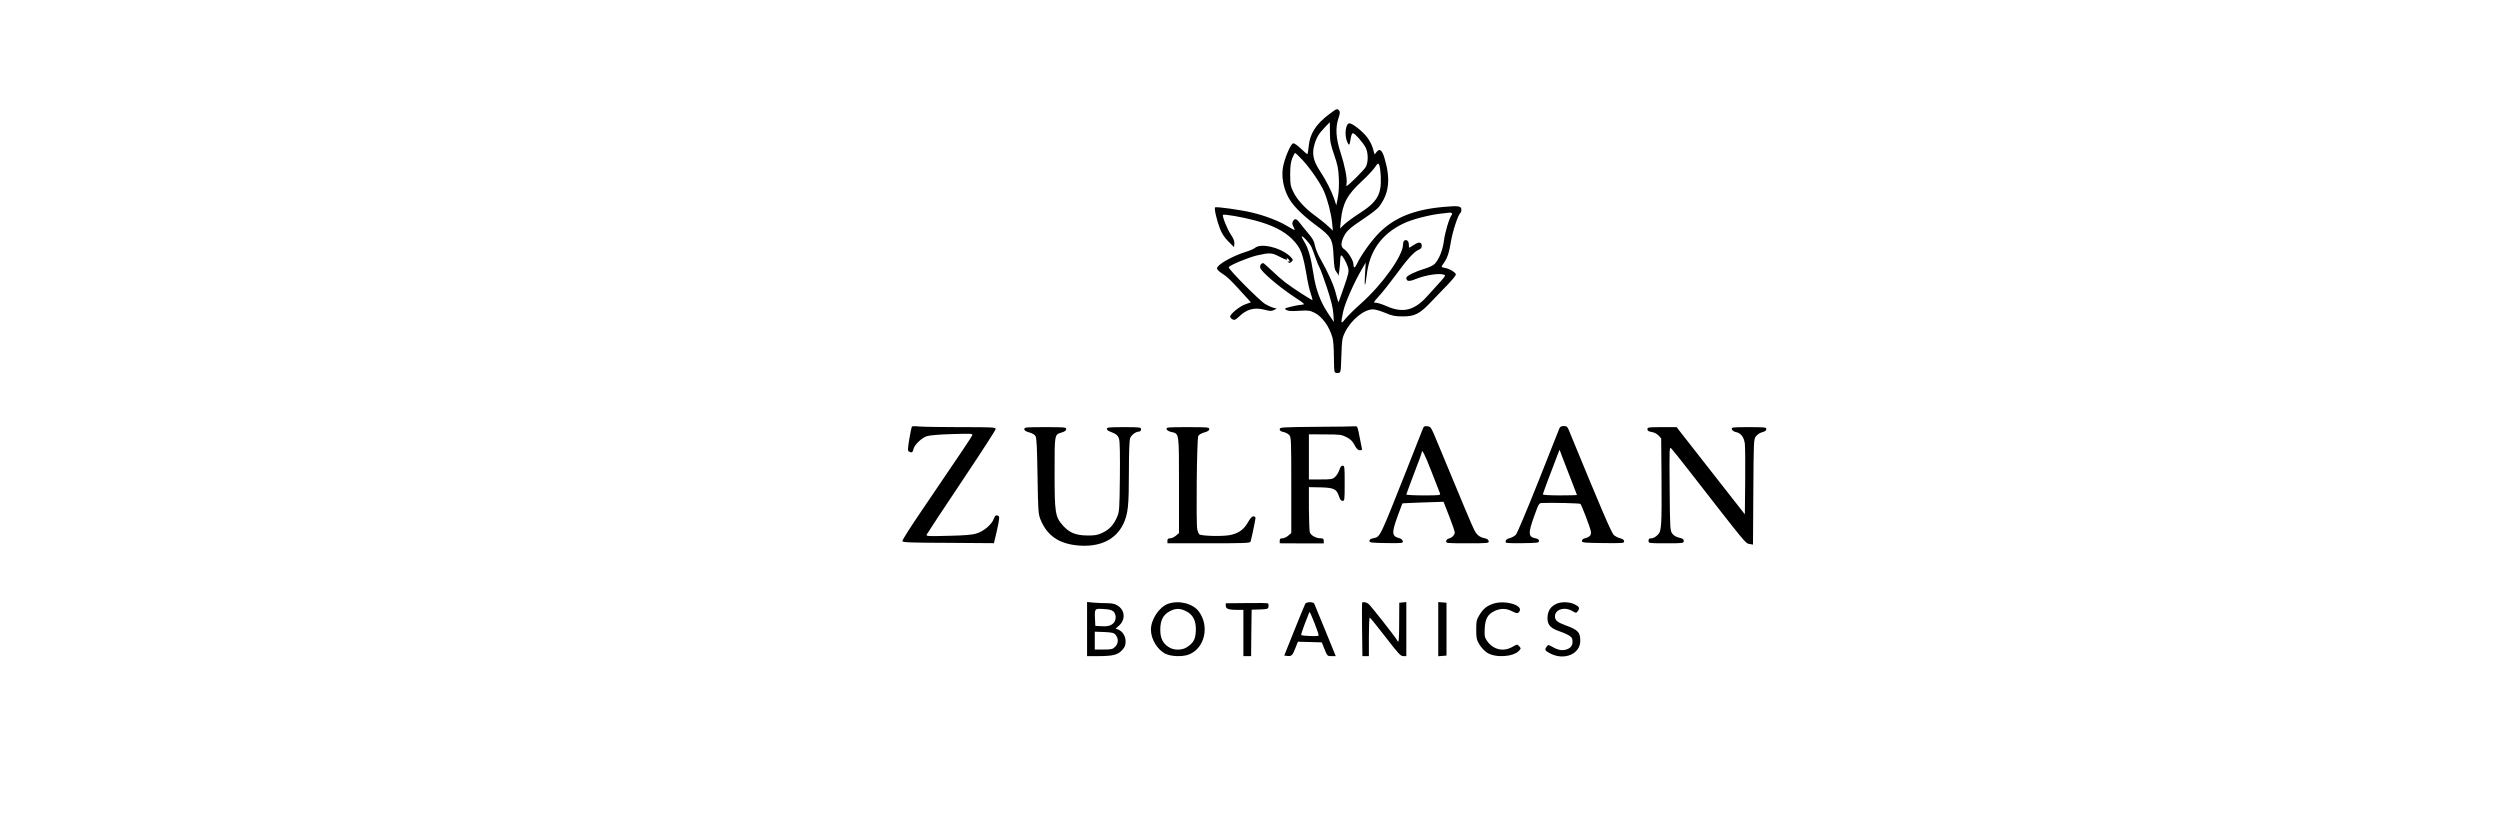
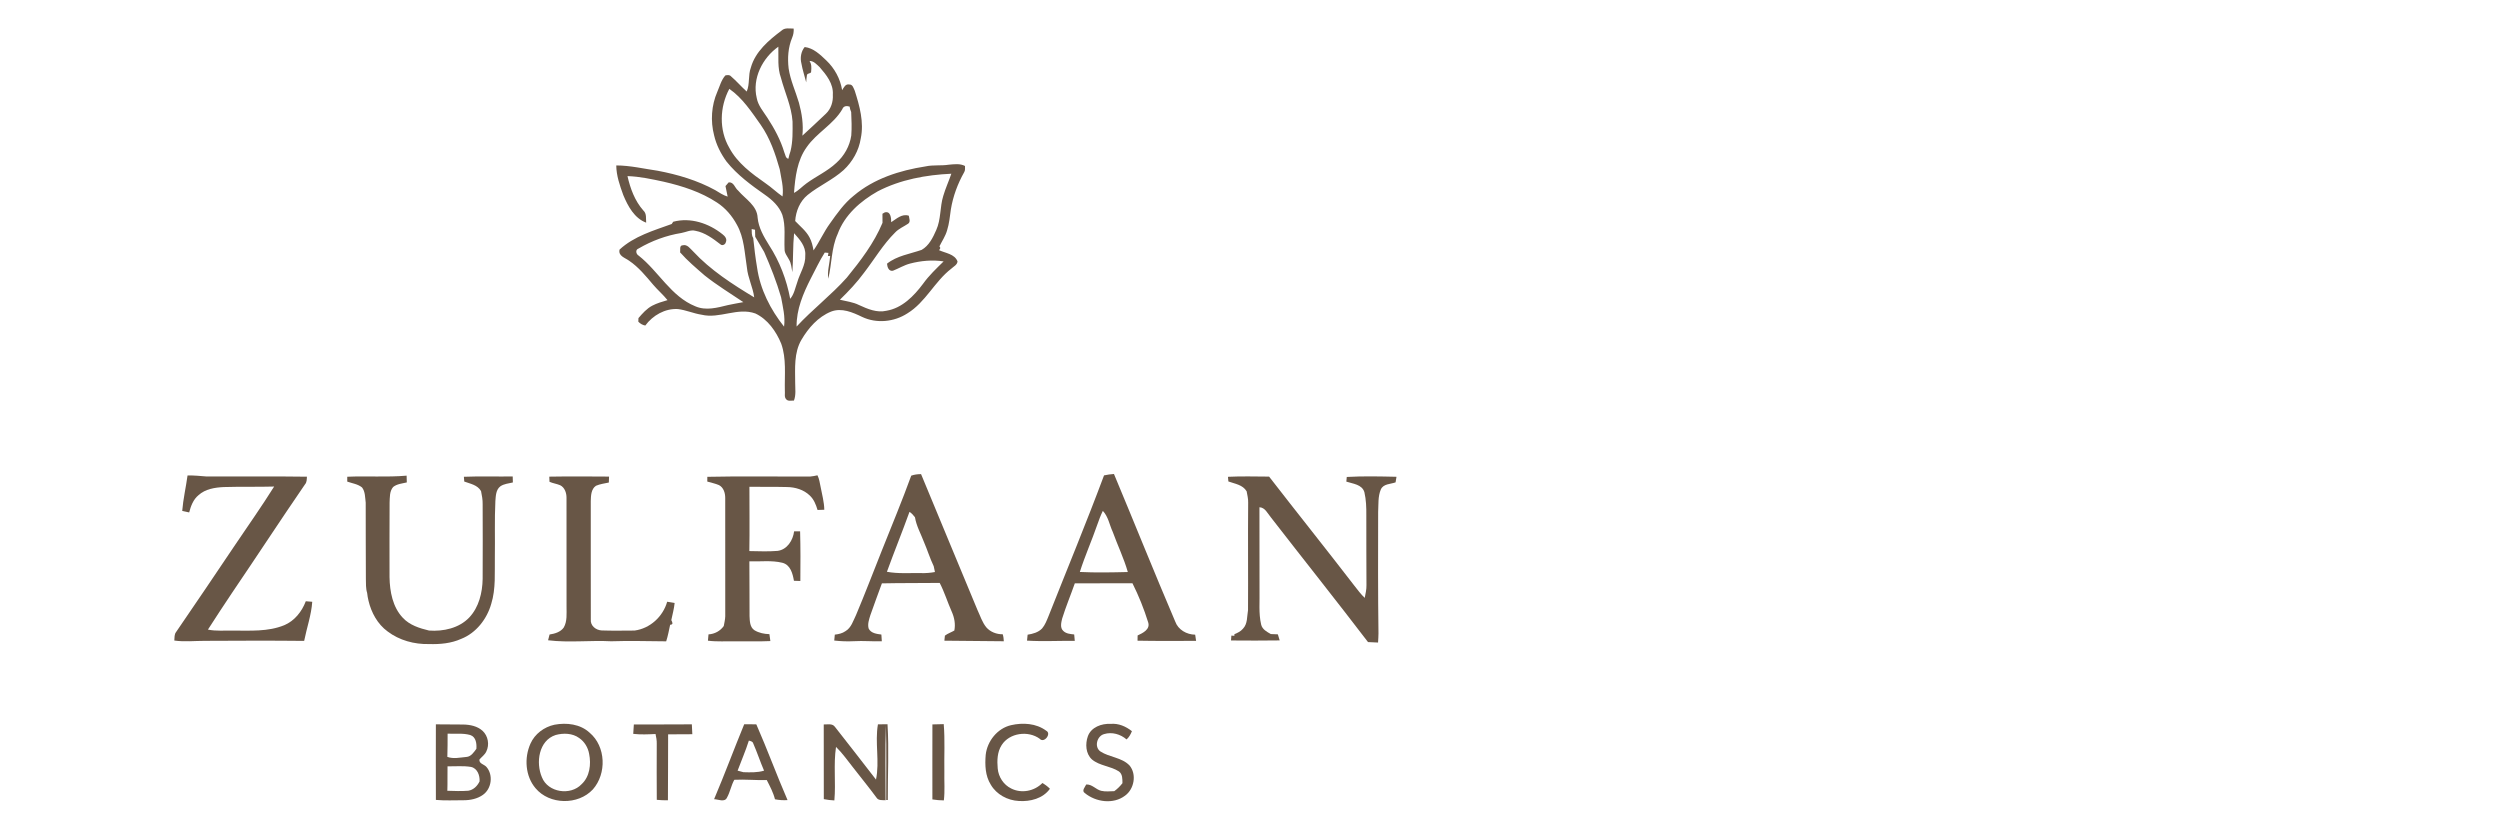
- <svg xmlns="http://www.w3.org/2000/svg" version="1.0" width="610pt" height="202pt" viewBox="0 0 1410 752" preserveAspectRatio="xMidYMid meet">
-   <g transform="translate(0,712) scale(0.1,-0.1)" fill="#000000" stroke="none">
-     <path d="M7771 6084 c-123 -92 -178 -179 -188 -295 -3 -38 -9 -69 -13 -69 -3 0 -30 23 -59 51 -30 29 -59 49 -69 47 -23 -4 -80 -141 -93 -220 -13 -82 2 -173 43 -258 38 -79 124 -167 260 -268 137 -101 150 -124 157 -278 5 -97 10 -126 24 -141 9 -11 18 -26 18 -34 3 -25 17 84 18 134 1 26 4 47 9 47 13 0 50 -66 62 -109 10 -38 7 -52 -37 -180 -26 -77 -49 -139 -50 -137 -2 1 -12 37 -23 80 -20 79 -69 188 -139 312 -23 38 -45 94 -51 122 -7 41 -21 66 -63 115 -30 35 -64 78 -77 95 -27 37 -45 40 -60 12 -8 -15 -7 -27 5 -50 9 -16 13 -30 10 -30 -3 0 -35 18 -71 39 -75 45 -203 94 -319 121 -100 24 -324 55 -332 46 -10 -10 16 -122 45 -195 17 -44 42 -81 76 -115 l51 -51 3 31 c2 22 -7 45 -31 82 -34 49 -82 171 -72 180 9 9 167 -18 285 -49 157 -41 269 -97 340 -168 84 -84 100 -127 140 -366 6 -38 20 -96 31 -128 11 -33 18 -61 17 -63 -5 -4 -183 111 -248 161 -30 23 -86 72 -124 109 -38 36 -72 66 -75 66 -20 -1 -33 -20 -28 -43 9 -34 160 -164 297 -256 112 -74 114 -76 80 -79 -19 -1 -64 -9 -99 -18 -61 -16 -63 -17 -40 -30 18 -10 49 -12 115 -7 82 5 97 3 138 -17 71 -34 138 -127 166 -230 7 -25 12 -101 12 -170 0 -70 3 -132 7 -139 5 -7 19 -11 32 -9 24 3 24 4 29 158 5 143 7 159 32 210 57 115 172 210 256 210 18 0 68 -14 110 -32 64 -27 90 -32 157 -32 111 -1 157 23 260 132 44 47 113 118 153 159 39 41 72 81 72 89 0 18 -55 52 -97 60 -39 7 -39 8 -13 44 33 47 48 91 65 194 15 93 66 249 86 261 5 4 9 17 9 30 0 34 -26 38 -166 25 -264 -24 -441 -96 -580 -234 -68 -68 -162 -198 -200 -278 -21 -45 -34 -49 -34 -10 0 34 -49 115 -84 138 -31 20 -33 52 -7 109 25 55 58 85 186 170 61 40 123 88 137 107 92 121 107 251 49 444 -21 71 -44 89 -70 55 l-19 -24 -16 56 c-10 35 -33 77 -59 109 -43 52 -128 118 -153 118 -35 0 -49 -105 -21 -169 17 -39 22 -34 32 32 4 28 12 47 20 47 17 0 92 -85 116 -132 24 -47 24 -131 1 -174 -15 -28 -162 -174 -175 -174 -2 0 -2 11 0 24 8 40 -16 162 -54 279 -43 131 -49 226 -19 315 14 42 15 56 6 67 -18 21 -21 20 -89 -31z m5 -166 c0 -81 5 -108 38 -203 32 -92 39 -127 43 -215 3 -66 -1 -131 -9 -175 l-14 -70 -18 55 c-25 74 -78 178 -132 259 -59 89 -73 156 -49 237 19 66 40 100 99 162 22 23 40 42 41 42 0 0 0 -42 1 -92z m-246 -255 c71 -77 159 -207 191 -279 33 -73 68 -210 75 -289 l7 -70 -44 41 c-24 23 -78 66 -119 96 -93 68 -161 142 -197 216 -25 51 -28 68 -28 157 0 75 5 112 19 148 10 26 22 47 26 47 5 0 36 -30 70 -67z m708 -151 c7 -158 -33 -227 -191 -328 -56 -36 -119 -82 -141 -103 l-38 -36 7 70 c16 158 57 235 193 361 46 42 97 97 114 121 28 41 32 44 41 27 6 -11 13 -61 15 -112z m645 -329 c4 -3 3 -11 -2 -17 -21 -26 -61 -161 -70 -236 -11 -84 -43 -164 -84 -208 -11 -12 -52 -32 -91 -43 -89 -27 -166 -65 -166 -83 0 -33 25 -36 87 -10 94 37 213 55 258 38 13 -5 5 -18 -37 -64 -29 -31 -80 -88 -114 -126 -118 -134 -223 -161 -371 -96 -40 18 -84 32 -99 32 -26 0 -25 2 30 63 31 34 96 116 144 181 107 147 172 220 212 236 22 9 30 19 30 37 0 35 -25 39 -70 9 -22 -14 -41 -26 -44 -26 -2 0 -3 12 -3 26 0 31 -16 49 -37 41 -10 -4 -16 -19 -16 -39 -1 -100 -185 -359 -380 -533 -62 -55 -127 -120 -146 -144 -39 -50 -41 -44 -18 67 15 76 100 268 173 392 l32 55 -6 -105 c-8 -123 1 -129 15 -10 25 221 135 375 336 471 76 36 225 75 332 88 43 4 82 9 88 10 6 0 14 -2 17 -6z m-1274 -308 c7 -16 24 -61 37 -99 13 -38 30 -79 37 -90 8 -12 37 -93 66 -180 38 -116 54 -180 58 -235 l5 -76 -55 82 c-69 104 -111 218 -132 363 -20 134 -47 231 -81 282 -13 21 -24 43 -24 49 0 18 74 -62 89 -96z" />
-     <path d="M7125 4883 c-11 -3 -27 -11 -35 -18 -8 -7 -46 -23 -85 -35 -124 -40 -255 -116 -255 -148 0 -9 19 -29 43 -44 52 -33 80 -60 183 -174 l82 -90 -50 -18 c-52 -18 -138 -88 -138 -112 0 -7 9 -18 21 -25 18 -9 26 -6 58 24 71 69 141 88 235 63 49 -13 62 -13 84 -2 l25 13 -29 7 c-16 4 -49 19 -74 33 -52 30 -342 322 -333 336 12 20 174 87 257 107 114 26 134 25 201 -10 62 -32 81 -37 69 -17 -5 8 -2 8 9 -2 20 -16 23 -36 5 -25 -10 5 -10 4 0 -7 10 -11 15 -10 29 4 16 15 15 18 -3 38 -63 71 -215 122 -299 102z" />
-     <path d="M3978 3244 c-3 -5 -13 -56 -23 -113 -14 -87 -15 -105 -4 -112 25 -15 36 -10 42 21 8 39 73 102 122 118 24 8 116 16 229 19 174 5 189 5 183 -11 -6 -16 -95 -148 -459 -684 -99 -145 -178 -269 -176 -277 3 -12 68 -15 418 -16 l414 -3 28 119 c20 90 24 121 15 127 -22 14 -33 8 -45 -26 -18 -50 -91 -112 -154 -131 -39 -13 -106 -19 -257 -22 -187 -5 -204 -4 -198 11 4 9 146 225 317 480 170 254 310 470 310 479 0 16 -29 17 -319 17 -175 0 -345 3 -378 6 -33 4 -63 3 -65 -2z" />
-     <path d="M7658 3243 c-323 -3 -338 -4 -338 -22 0 -13 10 -21 34 -25 18 -4 42 -16 52 -27 18 -20 19 -44 19 -456 l0 -435 -28 -24 c-15 -13 -39 -24 -53 -24 -18 0 -24 -5 -24 -22 l0 -23 200 -1 200 0 0 23 c0 18 -6 23 -25 23 -46 0 -94 27 -102 57 -4 15 -7 114 -8 218 l0 190 105 -2 c122 -3 147 -15 168 -81 10 -30 19 -42 33 -42 18 0 19 9 19 160 0 149 -1 160 -18 160 -13 0 -22 -12 -30 -38 -7 -21 -23 -49 -38 -63 -24 -22 -33 -24 -132 -24 l-107 0 0 205 0 205 147 -1 c135 0 150 -2 195 -25 36 -19 54 -36 73 -72 19 -36 31 -47 49 -47 14 0 21 5 18 13 -2 6 -12 56 -22 110 -14 78 -21 97 -34 95 -9 -2 -168 -4 -353 -5z" />
-     <path d="M8619 3223 c-5 -15 -73 -185 -149 -378 -246 -620 -236 -601 -301 -614 -23 -5 -34 -12 -34 -24 0 -16 15 -18 153 -20 146 -2 153 -1 150 17 -2 12 -14 23 -31 27 -70 19 -72 46 -16 201 23 62 42 114 43 115 1 2 86 5 188 9 l186 6 51 -130 c28 -71 51 -139 51 -149 0 -23 -27 -49 -55 -55 -11 -2 -21 -12 -23 -23 -3 -19 3 -20 193 -20 189 0 196 1 193 20 -2 12 -14 21 -33 25 -51 11 -74 29 -99 78 -21 41 -104 240 -331 787 -60 146 -63 150 -93 153 -27 3 -34 -1 -43 -25z m79 -385 c39 -101 74 -191 78 -200 6 -17 -5 -18 -150 -18 -86 0 -156 4 -156 8 0 4 32 90 70 190 39 100 70 186 70 192 0 37 26 -13 88 -172z" />
-     <path d="M9860 3228 c-5 -13 -91 -229 -191 -482 -100 -252 -192 -469 -203 -482 -12 -13 -37 -27 -56 -32 -23 -5 -36 -15 -38 -28 -3 -18 4 -19 150 -18 141 2 153 3 153 20 0 13 -10 20 -34 25 -64 13 -66 44 -9 202 41 114 43 117 72 118 93 4 341 -2 347 -8 12 -12 88 -211 95 -248 6 -35 -7 -52 -53 -64 -17 -4 -28 -14 -28 -25 0 -15 19 -17 193 -19 186 -2 193 -1 190 18 -2 13 -14 21 -37 26 -18 4 -44 18 -57 30 -23 24 -121 253 -410 957 -11 26 -18 32 -44 32 -22 0 -33 -6 -40 -22z m111 -477 c27 -68 49 -125 49 -127 0 -2 -70 -4 -155 -4 -86 0 -155 4 -155 9 0 7 70 195 140 376 l12 30 30 -80 c17 -44 53 -136 79 -204z" />
-     <path d="M5000 3222 c0 -13 13 -21 45 -30 27 -7 49 -20 57 -34 10 -17 14 -112 18 -363 5 -318 7 -343 27 -394 60 -147 167 -221 344 -236 196 -17 342 54 410 199 41 89 49 161 49 467 0 176 4 288 11 308 11 31 52 61 84 61 8 0 15 9 15 20 0 19 -7 20 -155 20 -132 0 -155 -2 -155 -15 0 -9 12 -20 28 -25 56 -21 73 -34 83 -69 7 -23 9 -146 7 -346 -3 -286 -5 -314 -24 -358 -31 -73 -70 -116 -133 -146 -47 -22 -69 -26 -141 -25 -103 1 -161 25 -219 90 -71 80 -76 114 -76 480 0 356 -2 345 66 366 27 8 39 17 39 30 0 17 -12 18 -190 18 -176 0 -190 -1 -190 -18z" />
-     <path d="M6292 3223 c2 -10 18 -21 40 -26 76 -18 73 4 73 -484 l0 -435 -28 -24 c-15 -13 -39 -24 -53 -24 -18 0 -24 -5 -24 -22 l0 -23 375 0 c325 0 376 2 380 15 10 33 45 201 45 215 0 8 -9 15 -19 15 -13 0 -29 -18 -50 -55 -38 -67 -87 -101 -166 -116 -72 -13 -260 -8 -276 8 -6 6 -14 26 -18 44 -12 55 -4 824 9 848 6 13 29 26 55 33 32 9 45 17 45 30 0 17 -14 18 -196 18 -179 0 -195 -1 -192 -17z" />
-     <path d="M10660 3221 c0 -14 10 -20 38 -25 22 -3 48 -16 63 -32 l24 -26 3 -341 c2 -188 1 -380 -3 -426 -6 -75 -10 -88 -35 -113 -17 -16 -39 -28 -54 -28 -20 0 -26 -5 -26 -22 0 -23 1 -23 160 -23 155 0 160 1 160 21 0 16 -9 22 -42 30 -27 6 -49 19 -62 37 -20 27 -21 41 -24 410 -3 378 -3 382 16 362 11 -11 77 -94 148 -185 538 -691 524 -675 560 -681 l33 -6 3 478 c3 467 3 478 24 506 12 16 36 32 57 37 26 7 37 15 37 28 0 17 -12 18 -159 18 -151 0 -159 -1 -154 -19 3 -11 17 -21 34 -25 48 -9 76 -46 84 -107 3 -30 5 -186 3 -348 l-3 -293 -210 268 c-116 148 -256 326 -310 396 l-100 128 -132 0 c-123 0 -133 -1 -133 -19z" />
-     <path d="M5570 1406 l0 -246 103 0 c135 1 174 11 215 54 26 29 32 44 32 80 0 48 -27 91 -67 107 l-24 9 31 27 c60 54 55 137 -9 180 -27 18 -48 23 -100 24 -36 0 -92 2 -123 5 l-58 6 0 -246z m239 160 c27 -25 28 -79 1 -106 -25 -25 -54 -32 -116 -28 l-49 3 -3 64 c-4 93 -4 94 77 89 50 -2 75 -9 90 -22z m22 -215 c26 -32 24 -77 -6 -106 -22 -22 -32 -25 -105 -25 l-80 0 0 81 0 81 86 -3 c76 -4 88 -7 105 -28z" />
-     <path d="M6305 1635 c-80 -29 -155 -142 -155 -235 0 -86 59 -183 133 -219 53 -26 160 -28 215 -5 143 59 186 259 86 391 -55 72 -181 103 -279 68z m165 -67 c65 -33 92 -90 88 -180 -4 -75 -21 -107 -78 -145 -46 -32 -124 -32 -170 0 -53 35 -75 81 -75 157 0 85 26 136 85 167 54 29 94 29 150 1z" />
-     <path d="M7018 1642 l-188 -2 0 -24 c0 -27 28 -36 111 -36 l49 0 0 -210 0 -210 35 0 35 0 2 211 3 211 75 2 c70 3 75 4 78 26 2 12 0 25 -5 29 -4 3 -92 5 -195 3z" />
-     <path d="M7553 1638 c-4 -7 -49 -116 -100 -243 l-92 -230 25 -3 c41 -5 50 3 75 68 l24 61 109 -3 108 -3 25 -62 c25 -62 26 -63 63 -63 l39 0 -95 233 c-53 127 -98 238 -101 245 -3 6 -20 12 -38 12 -19 0 -37 -6 -42 -12z m85 -183 c22 -55 38 -104 35 -109 -6 -8 -149 -3 -158 6 -2 2 10 42 28 89 18 46 36 93 40 103 4 10 9 17 11 15 2 -2 22 -49 44 -104z" />
-     <path d="M8069 1646 c-2 -2 -3 -113 -1 -245 l3 -241 29 0 30 0 0 175 c0 96 3 175 8 175 4 -1 68 -79 142 -175 117 -152 138 -175 162 -175 l28 0 0 246 0 245 -32 -3 -32 -3 -1 -177 c0 -162 -4 -200 -18 -165 -7 19 -236 310 -259 330 -19 16 -49 23 -59 13z" />
-     <path d="M8760 1405 l0 -246 38 3 37 3 0 240 0 240 -37 3 -38 3 0 -246z" />
-     <path d="M9256 1635 c-57 -20 -87 -45 -121 -100 -27 -44 -30 -56 -30 -134 0 -76 3 -91 28 -134 15 -26 47 -60 69 -75 77 -50 240 -40 293 18 17 19 17 21 0 40 -17 19 -18 19 -60 -5 -83 -49 -177 -27 -233 55 -21 31 -23 44 -20 110 4 89 28 132 92 161 53 24 102 24 151 -1 49 -25 62 -25 74 -1 31 56 -140 103 -243 66z" />
-     <path d="M9835 1636 c-50 -22 -77 -60 -82 -113 -6 -70 19 -105 94 -132 95 -34 128 -54 131 -80 7 -44 -7 -72 -44 -87 -42 -17 -81 -12 -137 20 -38 21 -38 21 -53 1 -20 -27 -15 -37 38 -63 126 -63 268 -1 268 116 0 80 -19 100 -137 143 -72 27 -93 45 -93 80 0 64 89 91 159 48 32 -19 34 -19 47 -2 22 29 17 41 -26 63 -45 23 -120 26 -165 6z" />
+ <svg xmlns="http://www.w3.org/2000/svg" width="610pt" height="202pt" viewBox="0 0 1397 532" version="1.1">
+   <g id="#685646fd">
+     <path fill="#685646" opacity="1.00" d=" M 397.52 19.62 C 399.65 17.64 402.65 18.40 405.26 18.37 C 405.39 20.38 405.07 22.37 404.28 24.22 C 401.68 30.44 401.23 37.36 402.02 43.99 C 403.15 51.62 406.48 58.67 408.64 66.02 C 410.52 72.90 411.63 80.06 410.85 87.19 C 415.89 82.47 421.05 77.86 426.00 73.04 C 429.27 69.93 430.70 65.34 430.42 60.90 C 430.93 53.88 426.24 48.06 421.90 43.09 C 420.06 41.43 418.10 39.08 415.42 39.18 C 416.80 41.14 416.73 43.55 416.49 45.83 C 416.75 47.46 414.16 46.78 413.80 48.18 C 413.48 49.74 413.44 51.33 413.31 52.91 C 412.28 48.87 410.94 44.90 410.23 40.79 C 409.31 37.25 409.95 33.07 412.34 30.22 C 417.97 30.88 422.27 35.06 426.19 38.80 C 431.55 43.86 435.24 50.65 436.40 57.94 C 437.49 56.24 438.57 53.69 441.08 54.31 C 443.23 54.19 443.77 56.79 444.51 58.31 C 447.64 68.12 450.54 78.57 448.38 88.90 C 447.19 96.70 443.10 103.94 437.34 109.30 C 430.34 115.60 421.53 119.38 414.23 125.28 C 409.22 129.38 406.65 135.70 406.23 142.04 C 409.41 145.42 413.22 148.35 415.42 152.53 C 416.86 155.11 417.48 158.03 418.02 160.91 C 421.90 155.32 424.61 149.02 428.64 143.52 C 433.14 137.16 437.71 130.66 443.85 125.76 C 456.78 114.78 473.44 109.50 489.96 106.94 C 494.91 105.84 500.01 106.63 505.00 105.83 C 508.44 105.53 512.16 104.98 515.36 106.66 C 515.33 108.04 515.60 109.53 514.78 110.75 C 510.63 118.12 507.65 126.17 506.28 134.52 C 505.65 139.06 505.23 143.66 503.84 148.05 C 502.80 151.75 500.58 154.93 498.91 158.34 C 499.83 159.10 499.48 160.11 498.61 160.73 C 502.73 162.68 508.68 163.14 510.55 167.97 C 510.37 170.25 507.99 171.26 506.53 172.67 C 495.79 180.92 490.05 194.24 478.33 201.38 C 469.81 206.92 458.55 208.04 449.29 203.67 C 443.15 200.71 436.08 197.58 429.26 200.25 C 420.94 203.62 414.72 210.75 410.26 218.33 C 405.35 226.71 406.20 236.71 406.23 246.02 C 406.22 249.83 406.85 253.79 405.42 257.44 C 403.76 257.31 401.65 258.06 400.43 256.55 C 399.04 255.07 399.82 252.78 399.59 250.96 C 399.35 240.92 400.70 230.49 397.25 220.84 C 393.98 212.91 388.59 205.21 380.66 201.45 C 369.24 197.32 357.62 205.05 346.09 202.24 C 340.90 201.45 336.05 199.23 330.84 198.60 C 322.60 198.12 314.71 202.67 309.90 209.20 C 308.14 208.88 306.64 207.99 305.42 206.71 C 305.44 206.14 305.49 204.99 305.51 204.42 C 308.11 201.41 310.81 198.31 314.39 196.43 C 317.48 194.81 320.85 193.84 324.19 192.87 C 321.36 189.36 317.92 186.42 315.00 183.00 C 310.28 177.44 305.60 171.64 299.50 167.54 C 296.89 165.61 292.38 164.53 293.37 160.39 C 302.71 151.75 315.21 148.18 326.89 143.94 C 327.13 143.58 327.61 142.86 327.84 142.50 C 338.99 139.51 350.78 143.51 359.53 150.55 C 361.08 151.71 362.63 153.59 361.66 155.63 C 361.39 157.16 359.31 158.18 358.13 156.96 C 353.34 153.27 348.25 149.46 342.17 148.32 C 339.04 147.51 336.11 149.19 333.09 149.72 C 323.41 151.28 314.03 154.75 305.58 159.71 C 303.32 160.48 303.95 163.34 305.68 164.30 C 318.49 174.37 326.40 190.51 342.08 196.84 C 348.90 199.81 356.20 197.72 363.04 196.05 C 366.31 195.34 369.62 194.78 372.91 194.16 C 364.56 188.52 355.91 183.28 348.02 176.98 C 342.58 172.24 337.01 167.58 332.24 162.14 C 332.61 160.67 331.60 157.68 333.97 157.62 C 336.89 156.85 338.73 159.76 340.57 161.47 C 351.82 173.60 365.84 182.60 379.90 191.09 C 379.06 184.51 375.80 178.51 375.20 171.88 C 373.70 162.62 373.50 152.77 368.77 144.42 C 365.73 138.76 361.43 133.70 356.02 130.18 C 345.72 123.40 333.81 119.54 321.87 116.80 C 314.15 115.14 306.38 113.42 298.46 113.17 C 300.27 121.12 303.17 129.09 308.67 135.28 C 310.90 137.28 310.23 140.43 310.47 143.09 C 302.86 140.23 298.73 132.46 295.77 125.37 C 293.54 119.24 291.31 112.91 291.25 106.31 C 300.21 106.32 309.01 108.45 317.85 109.72 C 330.67 112.14 343.37 115.90 354.85 122.19 C 357.43 123.72 359.91 125.48 362.83 126.35 C 362.38 124.09 361.86 121.85 361.44 119.58 C 362.11 118.81 362.77 118.03 363.44 117.24 C 366.81 116.75 367.41 120.79 369.59 122.48 C 374.19 127.89 381.79 132.08 382.10 139.96 C 382.72 146.41 386.09 152.14 389.44 157.54 C 396.22 167.97 400.75 179.80 403.02 192.03 C 405.58 189.06 406.23 185.04 407.54 181.45 C 409.18 175.61 413.05 170.34 412.71 164.03 C 413.16 158.30 409.07 153.82 405.53 149.87 C 404.69 158.20 405.03 166.59 404.41 174.93 C 403.83 172.20 403.76 169.25 402.26 166.82 C 401.16 164.65 399.30 162.67 399.41 160.09 C 399.04 152.75 400.23 145.21 397.98 138.08 C 395.96 132.56 391.52 128.48 386.82 125.19 C 377.92 118.96 369.01 112.43 362.16 103.89 C 358.45 98.82 355.53 93.07 354.12 86.93 C 351.73 77.72 352.39 67.73 356.19 58.99 C 357.75 55.43 358.70 51.45 361.35 48.48 C 362.56 48.21 364.06 47.97 364.97 49.04 C 368.54 52.09 371.59 55.69 375.08 58.83 C 377.19 53.93 375.89 48.44 377.73 43.47 C 380.63 33.10 389.25 25.84 397.52 19.62 M 381.52 63.00 C 382.40 67.82 385.72 71.58 388.30 75.58 C 392.85 82.54 396.86 89.95 399.25 97.95 C 399.95 99.36 399.95 101.66 401.86 102.02 C 402.23 100.36 402.64 98.71 403.23 97.12 C 404.78 90.88 404.59 84.41 404.53 78.03 C 403.85 68.28 399.53 59.34 397.08 50.00 C 394.74 43.56 395.61 36.70 395.41 30.01 C 385.20 37.23 378.47 50.43 381.52 63.00 M 363.90 57.10 C 357.69 68.73 357.19 83.44 363.88 94.98 C 369.12 104.82 378.29 111.56 387.23 117.81 C 391.02 120.39 394.31 123.63 398.09 126.23 C 398.94 120.33 397.21 114.57 396.30 108.79 C 393.47 98.78 390.06 88.79 384.06 80.18 C 378.16 71.87 372.41 62.99 363.90 57.10 M 436.52 70.18 C 430.76 79.98 420.06 85.29 413.65 94.53 C 407.49 103.04 406.24 113.79 405.47 123.97 C 408.50 122.39 410.78 119.77 413.54 117.80 C 419.76 113.24 426.95 110.05 432.61 104.73 C 437.74 100.20 441.28 93.86 442.28 87.07 C 442.66 82.06 442.44 77.01 442.22 72.00 C 441.71 70.88 441.38 69.72 441.21 68.50 C 439.30 67.85 437.24 68.08 436.52 70.18 M 459.26 122.96 C 448.21 129.19 437.90 138.21 433.49 150.44 C 429.38 159.48 429.84 169.63 427.47 179.12 C 426.79 174.13 428.37 169.38 428.72 164.47 L 427.27 164.54 C 427.36 164.03 427.52 163.02 427.60 162.51 C 427.01 162.46 425.82 162.35 425.23 162.30 C 421.83 167.64 419.20 173.40 416.24 178.99 C 411.37 188.57 406.98 198.89 407.14 209.84 C 417.35 198.82 429.36 189.65 439.38 178.44 C 448.23 167.58 456.92 156.21 462.34 143.20 C 462.37 141.25 462.37 139.30 462.31 137.36 C 462.68 137.14 463.41 136.71 463.77 136.50 C 467.58 135.41 467.98 140.22 467.93 142.78 C 471.34 140.63 474.84 137.14 479.26 138.63 C 479.43 140.31 480.56 142.52 478.81 143.75 C 476.01 145.64 472.77 146.92 470.42 149.44 C 462.69 157.11 457.15 166.60 450.54 175.19 C 445.92 181.48 440.56 187.18 434.96 192.61 C 439.07 193.62 443.37 194.09 447.21 196.00 C 452.68 198.51 458.74 201.14 464.86 199.70 C 474.95 198.01 482.52 190.23 488.38 182.39 C 492.19 177.06 496.96 172.54 501.62 167.98 C 494.44 166.86 487.06 167.55 480.06 169.37 C 476.17 170.39 472.73 172.54 469.01 173.99 C 466.28 174.46 465.41 171.54 465.24 169.44 C 471.62 164.34 479.99 163.19 487.49 160.58 C 492.22 157.88 494.77 152.65 496.87 147.84 C 500.00 140.92 499.16 133.10 501.37 125.95 C 502.80 121.07 504.94 116.44 506.58 111.64 C 490.31 112.39 473.82 115.39 459.26 122.96 M 378.26 147.18 C 378.38 149.12 378.12 151.24 379.26 152.95 C 379.93 159.29 380.66 165.64 381.74 171.93 C 383.72 185.93 390.33 198.93 399.08 209.90 C 399.95 203.54 398.29 197.26 397.17 191.04 C 394.28 181.05 390.45 171.41 386.29 161.90 C 384.33 158.68 382.48 155.39 380.55 152.15 C 380.50 150.65 380.46 149.14 380.42 147.63 C 379.88 147.52 378.80 147.29 378.26 147.18 Z" />
+     <path fill="#685646" opacity="1.00" d=" M 480.80 305.67 C 482.82 304.93 484.96 304.69 487.12 304.68 C 499.26 333.71 511.15 362.86 523.32 391.88 C 525.12 395.65 526.34 399.80 529.01 403.09 C 531.61 406.13 535.66 407.64 539.61 407.59 C 540.06 409.04 540.21 410.56 540.30 412.08 C 527.57 411.90 514.83 411.88 502.10 411.72 C 502.18 410.63 502.29 409.55 502.44 408.48 C 504.25 407.06 506.53 406.36 508.51 405.18 C 509.32 401.07 508.54 396.87 506.84 393.09 C 504.13 386.98 502.18 380.54 499.10 374.59 C 486.72 374.74 474.33 374.61 461.95 374.88 C 459.52 381.71 456.87 388.45 454.54 395.31 C 453.71 398.04 452.64 400.98 453.42 403.86 C 454.87 406.96 458.63 407.36 461.62 407.77 C 461.71 409.20 461.81 410.64 461.90 412.09 C 455.92 412.28 449.95 411.68 443.98 412.04 C 439.76 412.27 435.53 412.09 431.33 411.63 C 431.44 410.36 431.56 409.10 431.69 407.83 C 434.09 407.54 436.52 407.03 438.53 405.60 C 442.30 403.39 443.50 398.91 445.33 395.23 C 451.12 381.51 456.41 367.58 461.93 353.75 C 468.29 337.75 474.93 321.86 480.80 305.67 M 479.67 328.95 C 475.04 341.86 469.84 354.55 465.18 367.44 C 472.40 368.78 479.75 368.14 487.05 368.28 C 490.06 368.36 493.07 368.16 496.04 367.59 C 495.77 366.34 495.50 365.09 495.25 363.85 C 492.80 358.77 491.18 353.35 488.93 348.18 C 486.96 342.95 484.10 337.98 483.21 332.42 C 482.20 331.10 481.12 329.79 479.67 328.95 Z" />
+     <path fill="#685646" opacity="1.00" d=" M 604.70 305.49 C 606.80 305.03 608.92 304.73 611.08 304.59 C 624.29 336.16 637.00 367.95 650.45 399.42 C 652.33 404.71 657.83 407.80 663.27 407.85 C 663.46 409.17 663.65 410.50 663.86 411.83 C 651.31 411.87 638.76 411.96 626.22 411.72 C 626.24 410.60 626.26 409.48 626.28 408.36 C 629.61 406.82 634.54 404.44 633.06 399.91 C 630.39 391.31 627.00 382.88 622.97 374.82 C 610.62 374.78 598.27 374.90 585.93 374.85 C 583.27 382.45 580.14 389.90 577.76 397.60 C 577.17 400.14 576.31 403.45 578.54 405.46 C 580.40 407.28 583.09 407.43 585.53 407.71 C 585.65 409.08 585.77 410.46 585.90 411.85 C 575.67 411.70 565.42 412.31 555.21 411.68 C 555.33 410.40 555.46 409.13 555.60 407.86 C 558.94 407.35 562.46 406.38 564.88 403.87 C 566.85 401.56 567.91 398.66 569.05 395.89 C 580.96 365.77 593.38 335.84 604.70 305.49 M 600.33 337.26 C 596.82 347.44 592.40 357.29 589.15 367.55 C 599.41 368.06 609.71 367.84 619.98 367.59 C 617.45 358.74 613.41 350.41 610.28 341.76 C 608.18 337.27 607.46 332.01 603.93 328.30 C 602.52 331.20 601.39 334.22 600.33 337.26 Z" />
+     <path fill="#685646" opacity="1.00" d=" M 15.75 305.55 C 19.82 305.43 23.87 305.88 27.92 306.19 C 49.43 306.27 70.95 306.01 92.46 306.33 C 92.36 308.05 92.45 309.92 91.20 311.30 C 75.47 334.22 60.29 357.50 44.67 380.49 C 39.37 388.51 33.99 396.47 28.85 404.59 C 34.16 405.68 39.59 405.11 44.97 405.23 C 55.98 405.19 67.45 406.04 77.88 401.77 C 84.52 398.99 89.24 392.99 91.74 386.37 C 93.12 386.47 94.50 386.59 95.89 386.71 C 95.29 395.28 92.36 403.46 90.69 411.85 C 69.47 411.61 48.24 411.71 27.02 411.82 C 20.43 411.80 13.81 412.57 7.25 411.62 C 7.46 409.76 7.15 407.70 8.39 406.15 C 21.15 387.53 33.79 368.84 46.37 350.10 C 54.78 337.66 63.42 325.38 71.40 312.66 C 60.62 312.97 49.82 312.65 39.04 312.99 C 33.35 313.26 27.20 314.21 22.82 318.19 C 19.43 320.95 17.85 325.19 16.80 329.30 C 15.31 328.97 13.82 328.64 12.33 328.32 C 12.95 320.66 14.71 313.15 15.75 305.55 Z" />
+     <path fill="#685646" opacity="1.00" d=" M 118.38 306.36 C 131.09 305.79 143.84 306.77 156.53 305.66 C 156.58 307.11 156.62 308.55 156.65 310.01 C 153.67 310.72 150.36 310.96 147.89 312.93 C 145.51 315.67 145.77 319.57 145.59 322.97 C 145.47 338.96 145.55 354.96 145.55 370.95 C 145.72 380.13 147.55 390.13 154.10 397.02 C 158.49 401.75 164.85 403.74 170.94 405.20 C 180.12 405.87 190.20 403.70 196.76 396.83 C 203.00 390.25 205.23 380.85 205.39 372.02 C 205.47 356.02 205.46 340.02 205.39 324.02 C 205.46 321.17 204.92 318.36 204.36 315.59 C 202.05 311.58 197.50 310.92 193.57 309.44 C 193.51 308.68 193.39 307.15 193.33 306.38 C 203.78 305.96 214.25 306.31 224.71 306.19 C 224.74 307.47 224.77 308.74 224.81 310.03 C 222.06 310.71 219.03 310.88 216.68 312.59 C 213.88 314.81 213.84 318.69 213.57 321.94 C 212.98 333.95 213.43 345.97 213.23 357.98 C 213.05 368.01 213.94 378.30 210.92 388.02 C 208.13 397.81 201.22 406.76 191.59 410.55 C 185.12 413.47 177.95 414.09 170.94 413.88 C 161.50 414.11 151.86 411.51 144.29 405.76 C 137.87 401.08 133.85 393.69 132.04 386.06 C 131.58 384.40 131.39 382.69 131.16 381.00 C 130.23 378.09 130.44 375.00 130.35 372.00 C 130.20 355.67 130.33 339.33 130.24 323.00 C 129.80 319.73 130.00 315.97 127.88 313.24 C 125.19 311.04 121.57 310.62 118.38 309.49 C 118.38 308.70 118.38 307.14 118.38 306.36 Z" />
+     <path fill="#685646" opacity="1.00" d=" M 248.21 306.30 C 261.01 306.08 273.81 306.17 286.62 306.26 C 286.57 307.53 286.52 308.80 286.48 310.08 C 283.70 310.67 280.84 311.04 278.21 312.16 C 275.05 314.29 274.97 318.56 274.87 321.98 C 274.93 347.34 274.80 372.69 274.90 398.04 C 274.50 402.08 278.13 404.94 281.87 405.13 C 288.91 405.39 295.98 405.22 303.02 405.20 C 312.96 403.88 321.26 396.26 323.97 386.68 C 325.56 386.96 327.16 387.22 328.76 387.48 C 328.40 391.22 327.37 394.83 326.62 398.49 C 327.26 399.80 328.19 401.36 325.88 401.49 C 325.10 405.05 324.47 408.66 323.33 412.13 C 311.56 412.07 299.79 411.67 288.02 412.09 C 274.50 411.38 260.88 413.11 247.43 411.45 C 247.74 410.20 248.07 408.97 248.40 407.74 C 251.77 407.24 255.49 406.15 257.53 403.22 C 259.81 399.19 259.27 394.43 259.30 390.00 C 259.32 366.64 259.31 343.29 259.28 319.93 C 259.31 316.84 258.18 313.30 255.24 311.83 C 253.01 310.89 250.57 310.60 248.35 309.61 C 248.32 308.78 248.24 307.13 248.21 306.30 Z" />
+     <path fill="#685646" opacity="1.00" d=" M 349.77 306.41 C 371.84 305.91 393.94 306.33 416.02 306.21 C 417.54 306.06 419.04 305.80 420.54 305.43 C 421.72 307.74 422.03 310.33 422.56 312.84 C 423.48 317.73 424.85 322.56 424.94 327.57 C 423.48 327.61 422.03 327.66 420.59 327.71 C 419.59 324.31 418.24 320.88 415.60 318.42 C 411.73 314.67 406.25 313.03 400.96 312.98 C 392.91 312.76 384.87 312.95 376.82 312.82 C 376.80 326.59 377.02 340.36 376.77 354.13 C 382.81 354.22 388.88 354.52 394.91 354.01 C 401.08 353.21 404.82 347.21 405.54 341.46 C 406.82 341.44 408.10 341.43 409.40 341.42 C 409.68 352.06 409.65 362.71 409.55 373.35 C 408.17 373.30 406.80 373.26 405.43 373.22 C 404.61 368.58 403.21 362.94 397.94 361.63 C 391.05 359.95 383.82 360.96 376.79 360.73 C 376.94 372.45 376.79 384.19 376.90 395.92 C 377.04 399.09 377.07 403.03 380.05 405.00 C 382.93 406.74 386.32 407.43 389.67 407.51 C 389.87 408.99 390.07 410.47 390.28 411.96 C 382.87 412.33 375.44 412.01 368.02 412.13 C 362.07 412.00 356.09 412.48 350.16 411.71 C 350.29 410.35 350.41 409.01 350.53 407.66 C 354.43 407.44 358.10 405.49 360.34 402.28 C 360.70 400.20 361.23 398.13 361.29 396.00 C 361.33 370.67 361.27 345.33 361.27 320.00 C 361.28 316.86 360.25 313.29 357.27 311.74 C 354.86 310.71 352.26 310.21 349.75 309.46 C 349.75 308.44 349.76 307.42 349.77 306.41 Z" />
+     <path fill="#685646" opacity="1.00" d=" M 684.34 306.40 C 693.14 305.96 701.96 306.23 710.77 306.27 C 728.95 329.76 747.52 352.94 765.64 376.48 C 767.73 379.14 769.75 381.88 772.23 384.21 C 772.75 381.50 773.41 378.79 773.34 376.01 C 773.18 361.01 773.33 346.02 773.25 331.03 C 773.30 326.10 773.13 321.11 772.01 316.29 C 770.51 311.26 764.61 310.89 760.41 309.50 C 760.48 308.75 760.61 307.25 760.68 306.50 C 771.30 305.89 782.00 306.15 792.64 306.39 C 792.49 307.28 792.19 309.07 792.05 309.97 C 788.80 311.15 784.23 310.83 782.58 314.51 C 780.64 319.08 781.13 324.20 780.85 329.06 C 780.80 355.04 780.70 381.03 781.06 407.01 C 781.04 408.97 780.91 410.94 780.79 412.91 C 778.63 412.84 776.48 412.74 774.34 412.61 C 753.75 385.65 732.59 359.14 711.81 332.32 C 709.73 329.87 708.24 326.15 704.57 325.96 C 704.54 343.65 704.65 361.33 704.62 379.02 C 704.82 386.45 703.96 394.03 705.66 401.34 C 706.38 404.45 709.34 406.02 711.90 407.46 C 713.38 407.52 714.89 407.58 716.40 407.63 C 716.78 408.93 717.17 410.23 717.57 411.54 C 707.15 411.73 696.73 411.63 686.30 411.58 C 686.38 410.54 686.45 409.49 686.53 408.45 C 687.02 408.48 687.98 408.54 688.46 408.57 L 688.47 407.56 C 690.49 406.71 692.56 405.75 693.99 404.01 C 697.05 400.83 696.51 396.12 697.23 392.09 C 697.37 369.05 697.11 346.00 697.32 322.95 C 697.40 320.49 696.77 318.10 696.34 315.71 C 693.80 311.48 688.81 310.92 684.61 309.39 C 684.54 308.64 684.41 307.15 684.34 306.40 Z" />
+     <path fill="#685646" opacity="1.00" d=" M 175.33 465.47 C 181.21 465.51 187.10 465.54 192.98 465.59 C 197.34 465.68 202.01 466.61 205.33 469.63 C 208.92 472.91 209.90 478.59 207.74 482.93 C 206.79 485.01 204.83 486.35 203.35 488.03 C 202.85 490.71 206.41 491.18 207.81 492.82 C 212.32 497.96 211.18 506.85 205.58 510.77 C 201.95 513.37 197.38 514.27 192.98 514.25 C 187.10 514.23 181.21 514.57 175.34 514.03 C 175.26 497.84 175.32 481.66 175.33 465.47 M 182.87 471.46 C 182.81 476.43 182.92 481.41 182.70 486.38 C 186.68 487.84 190.85 486.77 194.93 486.43 C 197.96 486.23 199.74 483.39 201.37 481.18 C 201.61 477.86 201.15 473.62 197.47 472.35 C 192.76 470.98 187.72 471.73 182.87 471.46 M 182.82 492.45 C 182.69 497.69 182.90 502.93 182.70 508.16 C 187.18 508.29 191.68 508.50 196.15 508.14 C 199.52 507.59 201.98 505.11 203.41 502.13 C 203.66 498.34 202.04 493.73 197.91 492.84 C 192.92 492.01 187.84 492.53 182.82 492.45 Z" />
+     <path fill="#685646" opacity="1.00" d=" M 251.53 465.72 C 259.31 464.25 268.12 465.26 274.13 470.84 C 284.64 479.68 285.16 497.16 276.22 507.28 C 266.77 517.50 248.37 517.25 239.38 506.53 C 232.76 498.73 232.02 487.04 236.11 477.89 C 238.88 471.61 244.90 467.15 251.53 465.72 M 252.30 472.32 C 241.39 475.86 239.46 490.16 243.48 499.48 C 247.34 509.33 261.91 511.47 268.97 503.94 C 274.24 499.07 275.18 491.16 273.82 484.45 C 273.10 480.39 270.85 476.59 267.42 474.26 C 263.12 471.11 257.27 470.97 252.30 472.32 Z" />
+     <path fill="#685646" opacity="1.00" d=" M 373.46 465.44 C 376.06 465.41 378.66 465.40 381.26 465.49 C 388.32 481.55 394.32 498.06 401.32 514.15 C 398.61 514.33 395.90 514.17 393.24 513.63 C 392.15 509.25 389.99 505.25 387.96 501.26 C 381.01 501.50 374.04 500.73 367.11 501.10 C 365.09 504.72 364.43 508.94 362.40 512.57 C 360.94 515.77 356.77 513.65 354.12 513.57 C 360.89 497.66 366.87 481.43 373.46 465.44 M 376.46 475.92 C 374.41 482.49 371.61 488.78 369.23 495.23 C 370.47 495.54 371.71 495.87 372.95 496.22 C 377.40 496.35 381.92 496.54 386.23 495.24 C 383.74 489.47 381.79 483.48 379.27 477.73 C 378.90 476.41 377.56 476.24 376.46 475.92 Z" />
+     <path fill="#685646" opacity="1.00" d=" M 424.58 465.54 C 427.03 465.64 430.14 464.72 431.81 467.13 C 440.59 478.40 449.47 489.62 458.16 500.97 C 460.59 489.23 457.38 477.24 459.40 465.48 C 461.45 465.47 463.50 465.44 465.56 465.40 C 466.56 481.62 465.67 497.84 465.75 514.07 L 464.72 514.08 C 464.63 498.08 465.02 482.07 464.53 466.09 C 463.93 482.13 464.36 498.20 464.31 514.25 C 462.31 514.12 459.69 514.56 458.47 512.55 C 453.69 506.05 448.58 499.83 443.64 493.46 C 440.00 488.89 436.67 484.06 432.47 479.97 C 430.76 491.33 432.44 502.92 431.41 514.36 C 429.12 514.26 426.85 513.99 424.62 513.54 C 424.62 497.54 424.62 481.54 424.58 465.54 Z" />
+     <path fill="#685646" opacity="1.00" d=" M 494.41 465.52 C 496.83 465.47 499.26 465.40 501.69 465.34 C 502.54 475.52 501.90 485.75 502.09 495.95 C 501.95 502.08 502.50 508.24 501.77 514.34 C 499.30 514.32 496.83 514.12 494.40 513.72 C 494.44 497.65 494.31 481.59 494.41 465.52 Z" />
+     <path fill="#685646" opacity="1.00" d=" M 544.97 466.00 C 552.51 464.27 561.13 464.78 567.52 469.55 C 571.21 471.42 566.09 477.90 563.37 474.74 C 555.98 469.32 543.90 470.90 538.89 478.84 C 536.04 483.27 535.92 488.81 536.38 493.89 C 536.87 499.27 540.14 504.33 545.05 506.70 C 551.64 510.06 559.96 508.42 565.08 503.18 C 566.85 504.19 568.50 505.40 569.93 506.87 C 565.47 513.16 557.25 515.23 549.91 514.72 C 542.73 514.35 535.62 510.58 531.95 504.28 C 528.34 498.59 528.11 491.56 528.66 485.05 C 529.64 476.24 536.18 468.02 544.97 466.00 Z" />
+     <path fill="#685646" opacity="1.00" d=" M 594.30 473.15 C 596.40 467.27 603.17 464.85 608.96 465.18 C 613.98 464.71 618.76 466.80 622.62 469.87 C 621.82 471.85 620.81 473.75 619.18 475.17 C 615.26 471.78 609.78 470.19 604.74 471.74 C 600.15 472.96 598.28 479.97 602.33 482.87 C 608.15 486.70 616.10 486.67 621.09 491.91 C 625.81 497.58 624.10 507.03 618.24 511.28 C 610.68 517.05 599.36 515.44 592.32 509.61 C 590.14 508.13 592.52 505.75 593.25 504.12 C 597.03 503.89 599.41 507.34 602.86 508.19 C 605.62 508.83 608.48 508.48 611.29 508.41 C 613.28 506.97 615.04 505.23 616.54 503.29 C 616.48 500.63 616.68 497.49 614.27 495.74 C 608.93 492.24 601.91 492.21 596.93 488.03 C 592.88 484.35 592.57 478.01 594.30 473.15 Z" />
+     <path fill="#685646" opacity="1.00" d=" M 302.55 465.57 C 314.97 465.45 327.39 465.63 339.82 465.47 C 339.97 467.58 340.09 469.70 340.13 471.82 C 334.95 471.94 329.76 471.78 324.58 471.90 C 324.46 486.02 324.62 500.15 324.45 514.28 C 322.06 514.29 319.67 514.24 317.29 513.98 C 317.24 501.99 317.19 490.01 317.27 478.02 C 317.34 475.87 316.95 473.76 316.49 471.68 C 311.71 471.92 306.92 472.14 302.16 471.59 C 302.30 469.58 302.42 467.57 302.55 465.57 Z" />
  </g>
</svg>
